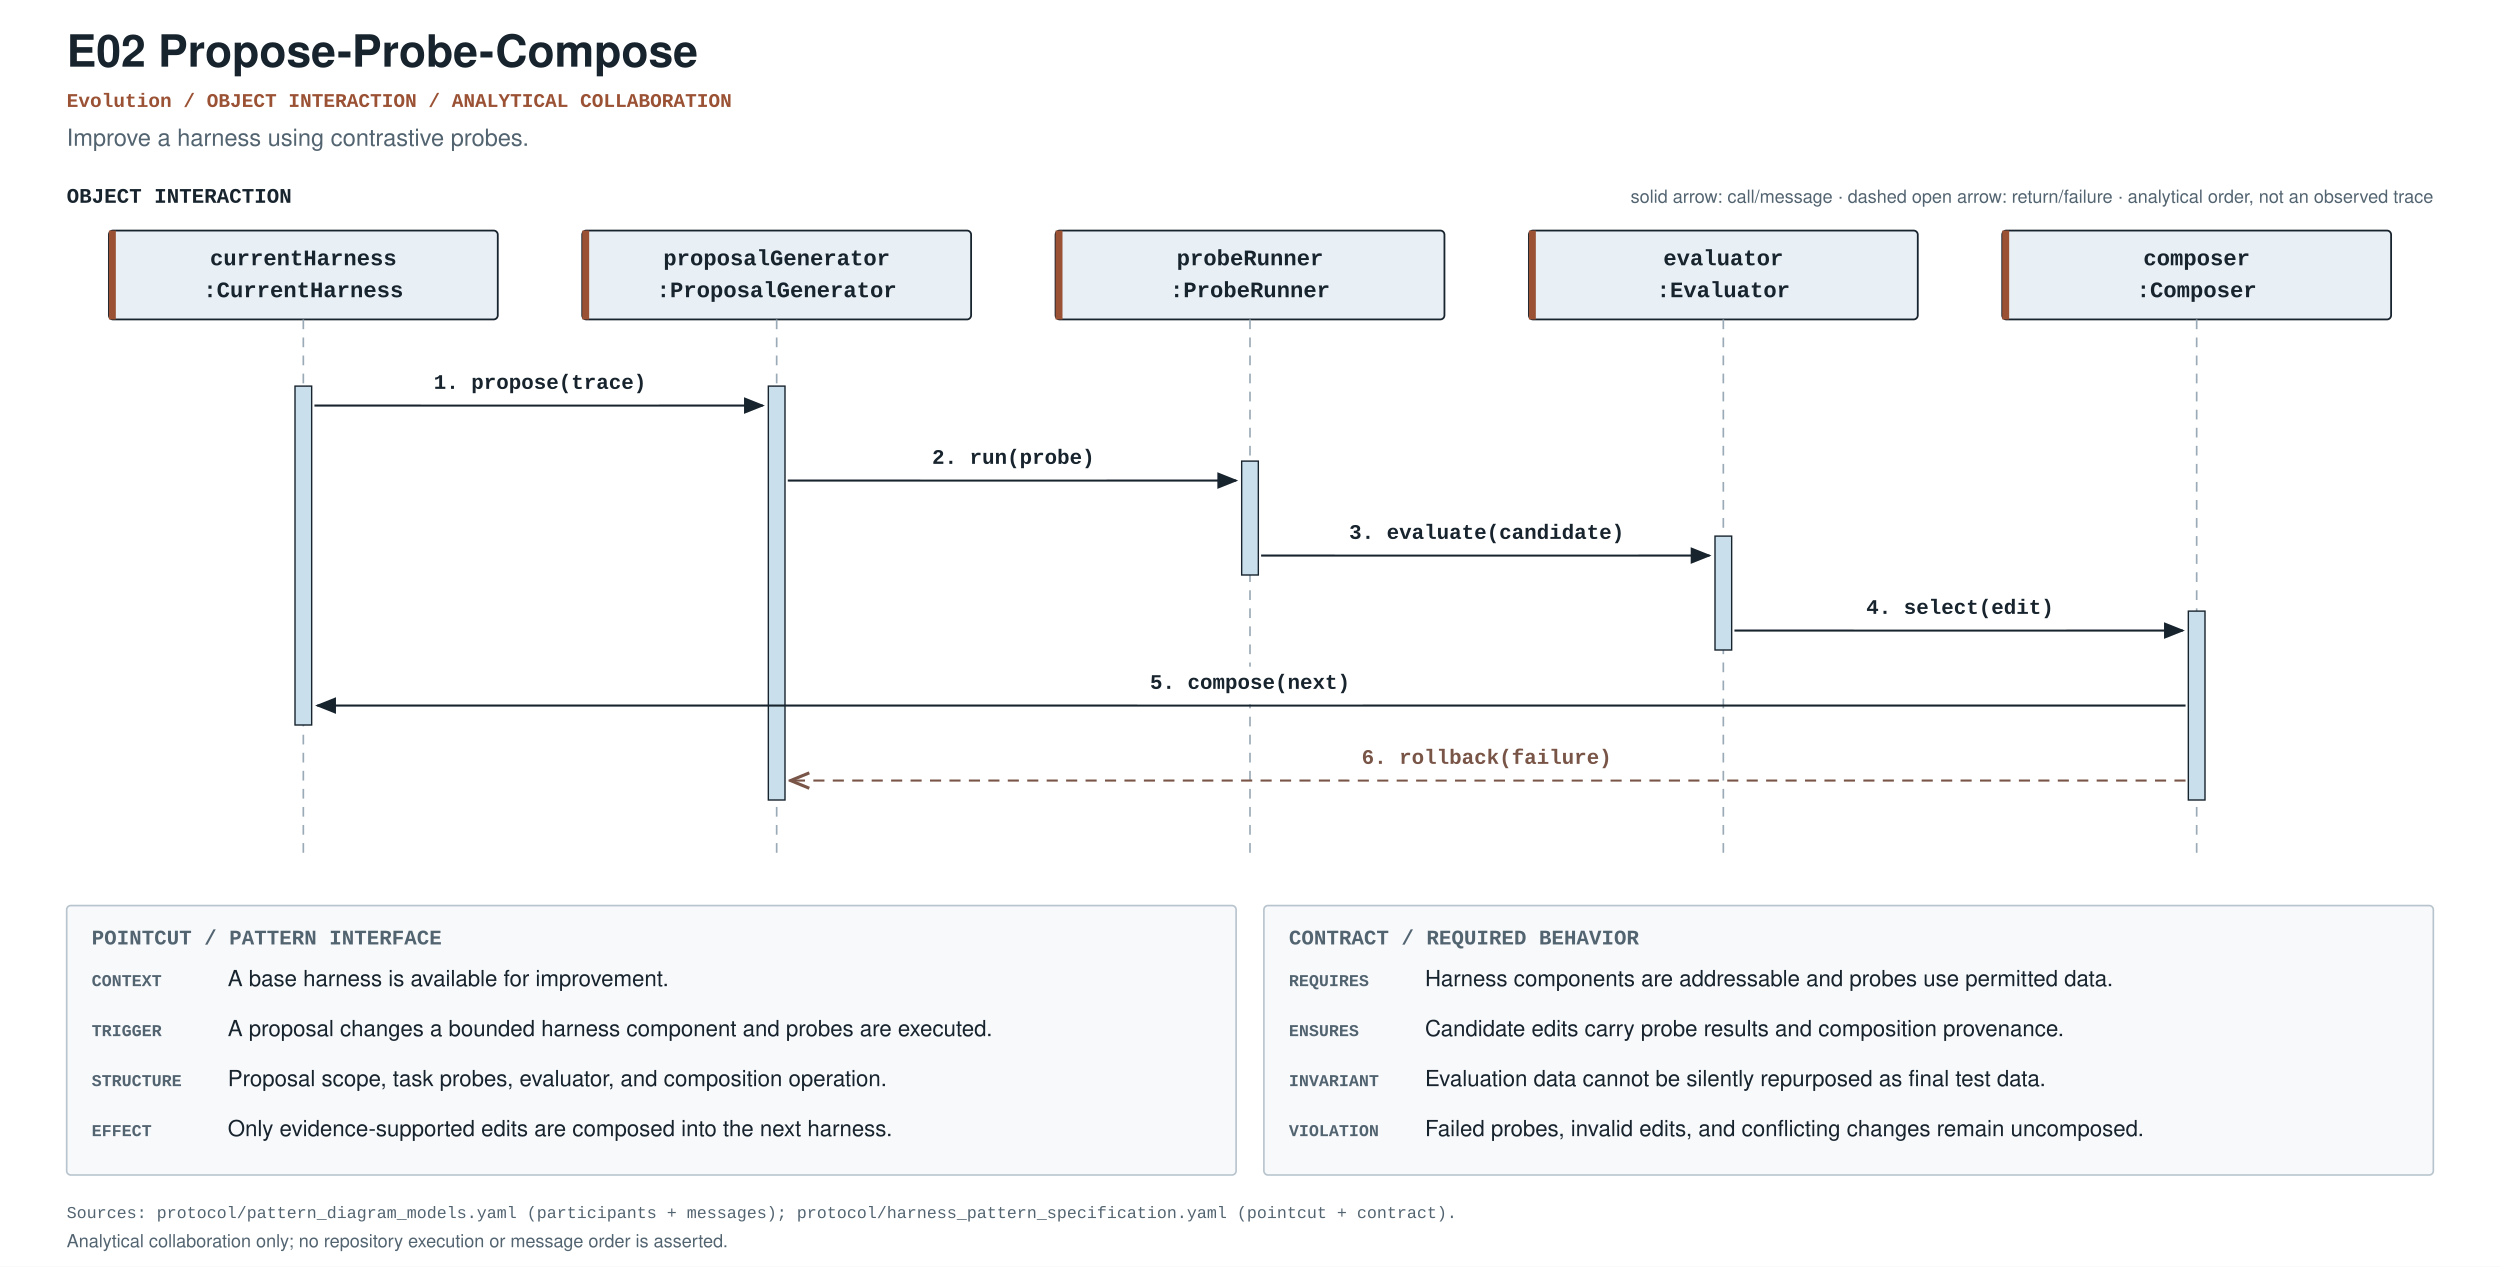
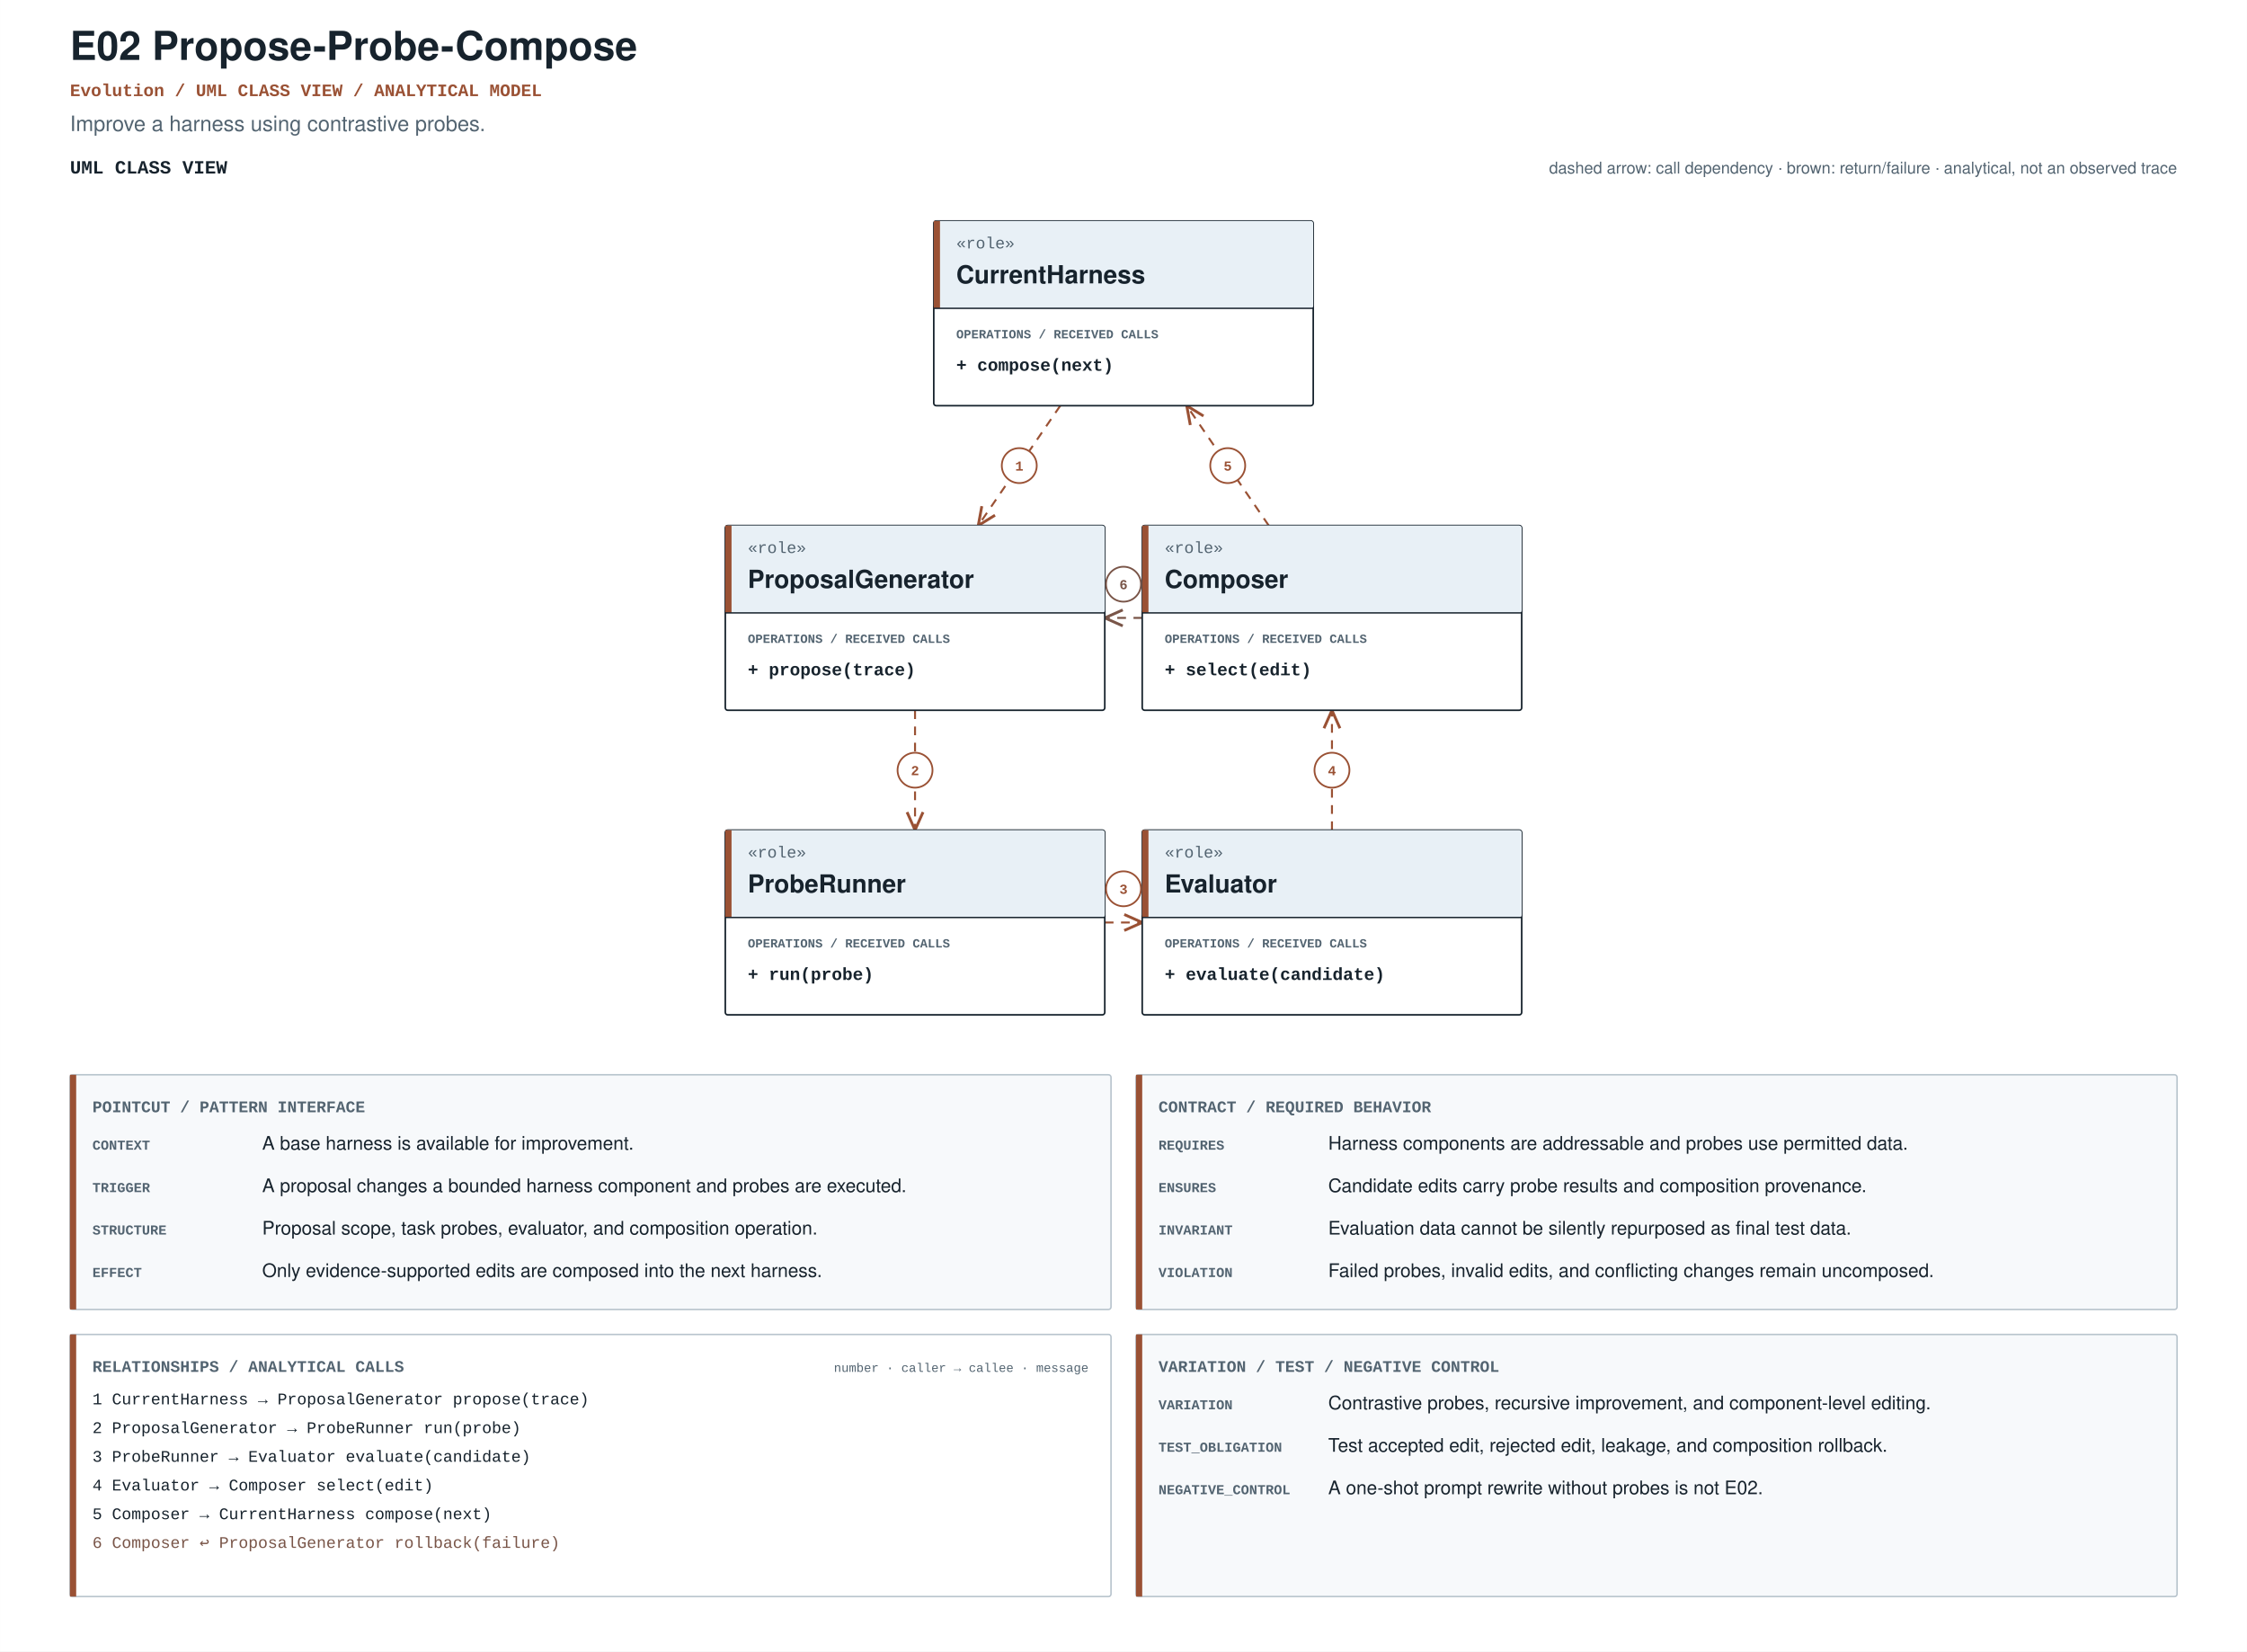
- <svg xmlns="http://www.w3.org/2000/svg" viewBox="0 0 1800 912" width="183mm" height="92.72mm" role="img" data-diagram-type="object-interaction" data-pattern-id="E02" aria-labelledby="title-E02 desc-E02">
+ <svg xmlns="http://www.w3.org/2000/svg" viewBox="0 0 1800 1323" width="183mm" height="134.5mm" role="img" data-diagram-type="uml-class" data-pattern-id="E02" aria-labelledby="title-E02 desc-E02">
  <defs>
-     <marker id="filledArrow" markerWidth="10" markerHeight="8" refX="9" refY="4" orient="auto" markerUnits="strokeWidth">
-       <path d="M0,0 L10,4 L0,8 Z" fill="#17232D" />
+     <marker id="umlOpenAccent" markerWidth="12" markerHeight="10" refX="10" refY="5" orient="auto" markerUnits="strokeWidth">
+       <path d="M1,1 L10,5 L1,9" fill="none" stroke="#9A5134" stroke-width="1.4" />
    </marker>
-     <marker id="openArrow" markerWidth="11" markerHeight="9" refX="10" refY="4.5" orient="auto" markerUnits="strokeWidth">
-       <path d="M1,0.8 L10,4.5 L1,8.2" fill="none" stroke="#795548" stroke-width="1.5" />
+     <marker id="umlOpenReturn" markerWidth="12" markerHeight="10" refX="10" refY="5" orient="auto" markerUnits="strokeWidth">
+       <path d="M1,1 L10,5 L1,9" fill="none" stroke="#795548" stroke-width="1.4" />
    </marker>
  </defs>
-   <rect x="0" y="0" width="1800" height="912" rx="0" fill="#FFFFFF" stroke="none" stroke-width="1.2" />
-   <text x="48" y="48" font-family="Helvetica Neue, Helvetica, Arial, sans-serif" font-size="32" font-weight="700" fill="#17232D" text-anchor="start">E02  Propose-Probe-Compose</text>
-   <text x="48" y="77" font-family="Menlo, Monaco, Courier New, monospace" font-size="14" font-weight="700" fill="#9A5134" text-anchor="start">Evolution / OBJECT INTERACTION / ANALYTICAL COLLABORATION</text>
+   <rect x="0" y="0" width="1800" height="1323" rx="0" fill="#FFFFFF" stroke="none" stroke-width="1.2" />
+   <text x="56" y="48" font-family="Helvetica Neue, Helvetica, Arial, sans-serif" font-size="32" font-weight="700" fill="#17232D" text-anchor="start">E02  Propose-Probe-Compose</text>
+   <text x="56" y="77" font-family="Menlo, Monaco, Courier New, monospace" font-size="14" font-weight="700" fill="#9A5134" text-anchor="start">Evolution / UML CLASS VIEW / ANALYTICAL MODEL</text>
  <text font-family="Helvetica Neue, Helvetica, Arial, sans-serif" font-size="17" font-weight="400" fill="#536471" text-anchor="start">
-     <tspan x="48" y="105">Improve a harness using contrastive probes.</tspan>
+     <tspan x="56" y="105">Improve a harness using contrastive probes.</tspan>
  </text>
-   <text x="48" y="146" font-family="Menlo, Monaco, Courier New, monospace" font-size="15" font-weight="700" fill="#17232D" text-anchor="start">OBJECT INTERACTION</text>
-   <text x="1752" y="146" font-family="Helvetica Neue, Helvetica, Arial, sans-serif" font-size="13" font-weight="400" fill="#536471" text-anchor="end">solid arrow: call/message · dashed open arrow: return/failure · analytical order, not an observed trace</text>
-   <g class="participant" data-participant="CurrentHarness" data-role="CurrentHarness" data-instance="currentHarness">
-     <rect x="78.4" y="166" width="280" height="64" rx="3" fill="#E8F0F6" stroke="#17232D" stroke-width="1.3" class="object-header" />
-     <rect x="78.4" y="166" width="5" height="64" rx="0" fill="#9A5134" stroke="none" stroke-width="1.2" />
-     <text x="218.4" y="191" font-family="Menlo, Monaco, Courier New, monospace" font-size="16" font-weight="600" fill="#17232D" text-anchor="middle" class="instance-name">currentHarness</text>
-     <text x="218.4" y="214" font-family="Menlo, Monaco, Courier New, monospace" font-size="16" font-weight="700" fill="#17232D" text-anchor="middle" class="role-name">:CurrentHarness</text>
-     <line class="lifeline" x1="218.4" y1="230" x2="218.4" y2="618" stroke="#9AAAB6" stroke-width="1.2" stroke-dasharray="7 6" />
-     <rect x="212.4" y="278" width="12" height="244" rx="0" fill="#C9DFEC" stroke="#17232D" stroke-width="1" class="activation" />
+   <text x="56" y="139" font-family="Menlo, Monaco, Courier New, monospace" font-size="15" font-weight="700" fill="#17232D" text-anchor="start">UML CLASS VIEW</text>
+   <text x="1744" y="139" font-family="Helvetica Neue, Helvetica, Arial, sans-serif" font-size="13" font-weight="400" fill="#536471" text-anchor="end">dashed arrow: call dependency · brown: return/failure · analytical, not an observed trace</text>
+   <g class="dependency forward" data-source="CurrentHarness" data-target="ProposalGenerator" data-numbers="1" data-messages="propose(trace)">
+     <path d="M 849.35 325 Q 816.5 373 783.65 421" fill="none" stroke="#9A5134" stroke-width="1.6" stroke-dasharray="7 6" marker-end="url(#umlOpenAccent)" />
  </g>
-   <g class="participant" data-participant="ProposalGenerator" data-role="ProposalGenerator" data-instance="proposalGenerator">
-     <rect x="419.2" y="166" width="280" height="64" rx="3" fill="#E8F0F6" stroke="#17232D" stroke-width="1.3" class="object-header" />
-     <rect x="419.2" y="166" width="5" height="64" rx="0" fill="#9A5134" stroke="none" stroke-width="1.2" />
-     <text x="559.2" y="191" font-family="Menlo, Monaco, Courier New, monospace" font-size="16" font-weight="600" fill="#17232D" text-anchor="middle" class="instance-name">proposalGenerator</text>
-     <text x="559.2" y="214" font-family="Menlo, Monaco, Courier New, monospace" font-size="16" font-weight="700" fill="#17232D" text-anchor="middle" class="role-name">:ProposalGenerator</text>
-     <line class="lifeline" x1="559.2" y1="230" x2="559.2" y2="618" stroke="#9AAAB6" stroke-width="1.2" stroke-dasharray="7 6" />
-     <rect x="553.2" y="278" width="12" height="298" rx="0" fill="#C9DFEC" stroke="#17232D" stroke-width="1" class="activation" />
+   <g class="dependency forward" data-source="ProposalGenerator" data-target="ProbeRunner" data-numbers="2" data-messages="run(probe)">
+     <path d="M 733 569 Q 733 617 733 665" fill="none" stroke="#9A5134" stroke-width="1.6" stroke-dasharray="7 6" marker-end="url(#umlOpenAccent)" />
  </g>
-   <g class="participant" data-participant="ProbeRunner" data-role="ProbeRunner" data-instance="probeRunner">
-     <rect x="760" y="166" width="280" height="64" rx="3" fill="#E8F0F6" stroke="#17232D" stroke-width="1.3" class="object-header" />
-     <rect x="760" y="166" width="5" height="64" rx="0" fill="#9A5134" stroke="none" stroke-width="1.2" />
-     <text x="900" y="191" font-family="Menlo, Monaco, Courier New, monospace" font-size="16" font-weight="600" fill="#17232D" text-anchor="middle" class="instance-name">probeRunner</text>
-     <text x="900" y="214" font-family="Menlo, Monaco, Courier New, monospace" font-size="16" font-weight="700" fill="#17232D" text-anchor="middle" class="role-name">:ProbeRunner</text>
-     <line class="lifeline" x1="900" y1="230" x2="900" y2="618" stroke="#9AAAB6" stroke-width="1.2" stroke-dasharray="7 6" />
-     <rect x="894" y="332" width="12" height="82" rx="0" fill="#C9DFEC" stroke="#17232D" stroke-width="1" class="activation" />
+   <g class="dependency forward" data-source="ProbeRunner" data-target="Evaluator" data-numbers="3" data-messages="evaluate(candidate)">
+     <path d="M 885 739 Q 900 739 915 739" fill="none" stroke="#9A5134" stroke-width="1.6" stroke-dasharray="7 6" marker-end="url(#umlOpenAccent)" />
  </g>
-   <g class="participant" data-participant="Evaluator" data-role="Evaluator" data-instance="evaluator">
-     <rect x="1100.8" y="166" width="280" height="64" rx="3" fill="#E8F0F6" stroke="#17232D" stroke-width="1.3" class="object-header" />
-     <rect x="1100.8" y="166" width="5" height="64" rx="0" fill="#9A5134" stroke="none" stroke-width="1.2" />
-     <text x="1240.8" y="191" font-family="Menlo, Monaco, Courier New, monospace" font-size="16" font-weight="600" fill="#17232D" text-anchor="middle" class="instance-name">evaluator</text>
-     <text x="1240.8" y="214" font-family="Menlo, Monaco, Courier New, monospace" font-size="16" font-weight="700" fill="#17232D" text-anchor="middle" class="role-name">:Evaluator</text>
-     <line class="lifeline" x1="1240.8" y1="230" x2="1240.8" y2="618" stroke="#9AAAB6" stroke-width="1.2" stroke-dasharray="7 6" />
-     <rect x="1234.8" y="386" width="12" height="82" rx="0" fill="#C9DFEC" stroke="#17232D" stroke-width="1" class="activation" />
+   <g class="dependency forward" data-source="Evaluator" data-target="Composer" data-numbers="4" data-messages="select(edit)">
+     <path d="M 1067 665 Q 1067 617 1067 569" fill="none" stroke="#9A5134" stroke-width="1.6" stroke-dasharray="7 6" marker-end="url(#umlOpenAccent)" />
  </g>
-   <g class="participant" data-participant="Composer" data-role="Composer" data-instance="composer">
-     <rect x="1441.6" y="166" width="280" height="64" rx="3" fill="#E8F0F6" stroke="#17232D" stroke-width="1.3" class="object-header" />
-     <rect x="1441.6" y="166" width="5" height="64" rx="0" fill="#9A5134" stroke="none" stroke-width="1.2" />
-     <text x="1581.6" y="191" font-family="Menlo, Monaco, Courier New, monospace" font-size="16" font-weight="600" fill="#17232D" text-anchor="middle" class="instance-name">composer</text>
-     <text x="1581.6" y="214" font-family="Menlo, Monaco, Courier New, monospace" font-size="16" font-weight="700" fill="#17232D" text-anchor="middle" class="role-name">:Composer</text>
-     <line class="lifeline" x1="1581.6" y1="230" x2="1581.6" y2="618" stroke="#9AAAB6" stroke-width="1.2" stroke-dasharray="7 6" />
-     <rect x="1575.6" y="440" width="12" height="136" rx="0" fill="#C9DFEC" stroke="#17232D" stroke-width="1" class="activation" />
+   <g class="dependency forward" data-source="Composer" data-target="CurrentHarness" data-numbers="5" data-messages="compose(next)">
+     <path d="M 1016.35 421 Q 983.5 373 950.65 325" fill="none" stroke="#9A5134" stroke-width="1.6" stroke-dasharray="7 6" marker-end="url(#umlOpenAccent)" />
  </g>
-   <g class="message forward" data-number="1" data-source="CurrentHarness" data-target="ProposalGenerator" data-message="propose(trace)">
-     <line x1="226.4" y1="292" x2="549.2" y2="292" stroke="#17232D" stroke-width="1.5" marker-end="url(#filledArrow)" />
-     <rect x="302.9" y="264" width="171.8" height="27" rx="0" fill="#FFFFFF" stroke="none" stroke-width="1.2" class="message-label-background" />
-     <text font-family="Menlo, Monaco, Courier New, monospace" font-size="15" font-weight="600" fill="#17232D" text-anchor="middle" class="message-label">
-       <tspan x="388.8" y="280">1. propose(trace)</tspan>
-     </text>
+   <g class="dependency return-or-failure" data-source="Composer" data-target="ProposalGenerator" data-numbers="6" data-messages="rollback(failure)">
+     <path d="M 915 495 Q 900 495 885 495" fill="none" stroke="#795548" stroke-width="1.6" stroke-dasharray="7 6" marker-end="url(#umlOpenReturn)" />
  </g>
-   <g class="message forward" data-number="2" data-source="ProposalGenerator" data-target="ProbeRunner" data-message="run(probe)">
-     <line x1="567.2" y1="346" x2="890" y2="346" stroke="#17232D" stroke-width="1.5" marker-end="url(#filledArrow)" />
-     <rect x="662.5" y="318" width="134.2" height="27" rx="0" fill="#FFFFFF" stroke="none" stroke-width="1.2" class="message-label-background" />
-     <text font-family="Menlo, Monaco, Courier New, monospace" font-size="15" font-weight="600" fill="#17232D" text-anchor="middle" class="message-label">
-       <tspan x="729.6" y="334">2. run(probe)</tspan>
-     </text>
+   <g class="class-node" data-participant="CurrentHarness" data-role="CurrentHarness" data-layer="0">
+     <rect x="748" y="177" width="304" height="148" rx="2" fill="#FFFFFF" stroke="#17232D" stroke-width="1.3" class="class-box" />
+     <rect x="748" y="177" width="304" height="70" rx="2" fill="#E8F0F6" stroke="none" stroke-width="1.2" class="class-header" />
+     <rect x="748" y="177" width="5" height="70" rx="0" fill="#9A5134" stroke="none" stroke-width="1.2" class="class-accent" />
+     <text x="766" y="199" font-family="Menlo, Monaco, Courier New, monospace" font-size="13" font-weight="400" fill="#536471" text-anchor="start" class="class-stereotype">«role»</text>
+     <text x="766" y="227" font-family="Helvetica Neue, Helvetica, Arial, sans-serif" font-size="20" font-weight="700" fill="#17232D" text-anchor="start" class="class-name">CurrentHarness</text>
+     <line x1="748" y1="247" x2="1052" y2="247" stroke="#17232D" stroke-width="1.1" />
+     <text x="766" y="271" font-family="Menlo, Monaco, Courier New, monospace" font-size="10" font-weight="700" fill="#536471" text-anchor="start" class="class-compartment-label">OPERATIONS / RECEIVED CALLS</text>
+     <text x="766" y="297" font-family="Menlo, Monaco, Courier New, monospace" font-size="14" font-weight="600" fill="#17232D" text-anchor="start" class="class-operation">+ compose(next)</text>
  </g>
-   <g class="message forward" data-number="3" data-source="ProbeRunner" data-target="Evaluator" data-message="evaluate(candidate)">
-     <line x1="908" y1="400" x2="1230.8" y2="400" stroke="#17232D" stroke-width="1.5" marker-end="url(#filledArrow)" />
-     <rect x="961" y="372" width="218.8" height="27" rx="0" fill="#FFFFFF" stroke="none" stroke-width="1.2" class="message-label-background" />
-     <text font-family="Menlo, Monaco, Courier New, monospace" font-size="15" font-weight="600" fill="#17232D" text-anchor="middle" class="message-label">
-       <tspan x="1070.4" y="388">3. evaluate(candidate)</tspan>
-     </text>
+   <g class="class-node" data-participant="ProposalGenerator" data-role="ProposalGenerator" data-layer="1">
+     <rect x="581" y="421" width="304" height="148" rx="2" fill="#FFFFFF" stroke="#17232D" stroke-width="1.3" class="class-box" />
+     <rect x="581" y="421" width="304" height="70" rx="2" fill="#E8F0F6" stroke="none" stroke-width="1.2" class="class-header" />
+     <rect x="581" y="421" width="5" height="70" rx="0" fill="#9A5134" stroke="none" stroke-width="1.2" class="class-accent" />
+     <text x="599" y="443" font-family="Menlo, Monaco, Courier New, monospace" font-size="13" font-weight="400" fill="#536471" text-anchor="start" class="class-stereotype">«role»</text>
+     <text x="599" y="471" font-family="Helvetica Neue, Helvetica, Arial, sans-serif" font-size="20" font-weight="700" fill="#17232D" text-anchor="start" class="class-name">ProposalGenerator</text>
+     <line x1="581" y1="491" x2="885" y2="491" stroke="#17232D" stroke-width="1.1" />
+     <text x="599" y="515" font-family="Menlo, Monaco, Courier New, monospace" font-size="10" font-weight="700" fill="#536471" text-anchor="start" class="class-compartment-label">OPERATIONS / RECEIVED CALLS</text>
+     <text x="599" y="541" font-family="Menlo, Monaco, Courier New, monospace" font-size="14" font-weight="600" fill="#17232D" text-anchor="start" class="class-operation">+ propose(trace)</text>
  </g>
-   <g class="message forward" data-number="4" data-source="Evaluator" data-target="Composer" data-message="select(edit)">
-     <line x1="1248.8" y1="454" x2="1571.6" y2="454" stroke="#17232D" stroke-width="1.5" marker-end="url(#filledArrow)" />
-     <rect x="1334.7" y="426" width="153" height="27" rx="0" fill="#FFFFFF" stroke="none" stroke-width="1.2" class="message-label-background" />
-     <text font-family="Menlo, Monaco, Courier New, monospace" font-size="15" font-weight="600" fill="#17232D" text-anchor="middle" class="message-label">
-       <tspan x="1411.2" y="442">4. select(edit)</tspan>
-     </text>
+   <g class="class-node" data-participant="ProbeRunner" data-role="ProbeRunner" data-layer="2">
+     <rect x="581" y="665" width="304" height="148" rx="2" fill="#FFFFFF" stroke="#17232D" stroke-width="1.3" class="class-box" />
+     <rect x="581" y="665" width="304" height="70" rx="2" fill="#E8F0F6" stroke="none" stroke-width="1.2" class="class-header" />
+     <rect x="581" y="665" width="5" height="70" rx="0" fill="#9A5134" stroke="none" stroke-width="1.2" class="class-accent" />
+     <text x="599" y="687" font-family="Menlo, Monaco, Courier New, monospace" font-size="13" font-weight="400" fill="#536471" text-anchor="start" class="class-stereotype">«role»</text>
+     <text x="599" y="715" font-family="Helvetica Neue, Helvetica, Arial, sans-serif" font-size="20" font-weight="700" fill="#17232D" text-anchor="start" class="class-name">ProbeRunner</text>
+     <line x1="581" y1="735" x2="885" y2="735" stroke="#17232D" stroke-width="1.1" />
+     <text x="599" y="759" font-family="Menlo, Monaco, Courier New, monospace" font-size="10" font-weight="700" fill="#536471" text-anchor="start" class="class-compartment-label">OPERATIONS / RECEIVED CALLS</text>
+     <text x="599" y="785" font-family="Menlo, Monaco, Courier New, monospace" font-size="14" font-weight="600" fill="#17232D" text-anchor="start" class="class-operation">+ run(probe)</text>
  </g>
-   <g class="message forward" data-number="5" data-source="Composer" data-target="CurrentHarness" data-message="compose(next)">
-     <line x1="1573.6" y1="508" x2="228.4" y2="508" stroke="#17232D" stroke-width="1.5" marker-end="url(#filledArrow)" />
-     <rect x="818.8" y="480" width="162.4" height="27" rx="0" fill="#FFFFFF" stroke="none" stroke-width="1.2" class="message-label-background" />
-     <text font-family="Menlo, Monaco, Courier New, monospace" font-size="15" font-weight="600" fill="#17232D" text-anchor="middle" class="message-label">
-       <tspan x="900" y="496">5. compose(next)</tspan>
-     </text>
+   <g class="class-node" data-participant="Evaluator" data-role="Evaluator" data-layer="2">
+     <rect x="915" y="665" width="304" height="148" rx="2" fill="#FFFFFF" stroke="#17232D" stroke-width="1.3" class="class-box" />
+     <rect x="915" y="665" width="304" height="70" rx="2" fill="#E8F0F6" stroke="none" stroke-width="1.2" class="class-header" />
+     <rect x="915" y="665" width="5" height="70" rx="0" fill="#9A5134" stroke="none" stroke-width="1.2" class="class-accent" />
+     <text x="933" y="687" font-family="Menlo, Monaco, Courier New, monospace" font-size="13" font-weight="400" fill="#536471" text-anchor="start" class="class-stereotype">«role»</text>
+     <text x="933" y="715" font-family="Helvetica Neue, Helvetica, Arial, sans-serif" font-size="20" font-weight="700" fill="#17232D" text-anchor="start" class="class-name">Evaluator</text>
+     <line x1="915" y1="735" x2="1219" y2="735" stroke="#17232D" stroke-width="1.1" />
+     <text x="933" y="759" font-family="Menlo, Monaco, Courier New, monospace" font-size="10" font-weight="700" fill="#536471" text-anchor="start" class="class-compartment-label">OPERATIONS / RECEIVED CALLS</text>
+     <text x="933" y="785" font-family="Menlo, Monaco, Courier New, monospace" font-size="14" font-weight="600" fill="#17232D" text-anchor="start" class="class-operation">+ evaluate(candidate)</text>
  </g>
-   <g class="message return-or-failure" data-number="6" data-source="Composer" data-target="ProposalGenerator" data-message="rollback(failure)">
-     <line x1="1573.6" y1="562" x2="569.2" y2="562" stroke="#795548" stroke-width="1.5" marker-end="url(#openArrow)" stroke-dasharray="8 6" />
-     <rect x="970.4" y="534" width="200" height="27" rx="0" fill="#FFFFFF" stroke="none" stroke-width="1.2" class="message-label-background" />
-     <text font-family="Menlo, Monaco, Courier New, monospace" font-size="15" font-weight="600" fill="#795548" text-anchor="middle" class="message-label">
-       <tspan x="1070.4" y="550">6. rollback(failure)</tspan>
-     </text>
+   <g class="class-node" data-participant="Composer" data-role="Composer" data-layer="1">
+     <rect x="915" y="421" width="304" height="148" rx="2" fill="#FFFFFF" stroke="#17232D" stroke-width="1.3" class="class-box" />
+     <rect x="915" y="421" width="304" height="70" rx="2" fill="#E8F0F6" stroke="none" stroke-width="1.2" class="class-header" />
+     <rect x="915" y="421" width="5" height="70" rx="0" fill="#9A5134" stroke="none" stroke-width="1.2" class="class-accent" />
+     <text x="933" y="443" font-family="Menlo, Monaco, Courier New, monospace" font-size="13" font-weight="400" fill="#536471" text-anchor="start" class="class-stereotype">«role»</text>
+     <text x="933" y="471" font-family="Helvetica Neue, Helvetica, Arial, sans-serif" font-size="20" font-weight="700" fill="#17232D" text-anchor="start" class="class-name">Composer</text>
+     <line x1="915" y1="491" x2="1219" y2="491" stroke="#17232D" stroke-width="1.1" />
+     <text x="933" y="515" font-family="Menlo, Monaco, Courier New, monospace" font-size="10" font-weight="700" fill="#536471" text-anchor="start" class="class-compartment-label">OPERATIONS / RECEIVED CALLS</text>
+     <text x="933" y="541" font-family="Menlo, Monaco, Courier New, monospace" font-size="14" font-weight="600" fill="#17232D" text-anchor="start" class="class-operation">+ select(edit)</text>
  </g>
-   <rect x="48" y="652" width="842" height="194" rx="3" fill="#F7F9FB" stroke="#B8C4CD" stroke-width="1.2" />
-   <text x="66" y="680" font-family="Menlo, Monaco, Courier New, monospace" font-size="15" font-weight="700" fill="#536471" text-anchor="start">POINTCUT / PATTERN INTERFACE</text>
-   <text x="66" y="710" font-family="Menlo, Monaco, Courier New, monospace" font-size="12" font-weight="700" fill="#536471" text-anchor="start">CONTEXT</text>
-   <text font-family="Helvetica Neue, Helvetica, Arial, sans-serif" font-size="16" font-weight="400" fill="#17232D" text-anchor="start">
-     <tspan x="164" y="710">A base harness is available for improvement.</tspan>
+   <g class="dependency-badge">
+     <circle cx="816.5" cy="373" r="14" fill="#FFFFFF" stroke="#9A5134" stroke-width="1.4" />
+     <text x="816.5" y="377" font-family="Menlo, Monaco, Courier New, monospace" font-size="11" font-weight="700" fill="#9A5134" text-anchor="middle">1</text>
+   </g>
+   <g class="dependency-badge">
+     <circle cx="733" cy="617" r="14" fill="#FFFFFF" stroke="#9A5134" stroke-width="1.4" />
+     <text x="733" y="621" font-family="Menlo, Monaco, Courier New, monospace" font-size="11" font-weight="700" fill="#9A5134" text-anchor="middle">2</text>
+   </g>
+   <g class="dependency-badge">
+     <circle cx="900" cy="712" r="14" fill="#FFFFFF" stroke="#9A5134" stroke-width="1.4" />
+     <text x="900" y="716" font-family="Menlo, Monaco, Courier New, monospace" font-size="11" font-weight="700" fill="#9A5134" text-anchor="middle">3</text>
+   </g>
+   <g class="dependency-badge">
+     <circle cx="1067" cy="617" r="14" fill="#FFFFFF" stroke="#9A5134" stroke-width="1.4" />
+     <text x="1067" y="621" font-family="Menlo, Monaco, Courier New, monospace" font-size="11" font-weight="700" fill="#9A5134" text-anchor="middle">4</text>
+   </g>
+   <g class="dependency-badge">
+     <circle cx="983.5" cy="373" r="14" fill="#FFFFFF" stroke="#9A5134" stroke-width="1.4" />
+     <text x="983.5" y="377" font-family="Menlo, Monaco, Courier New, monospace" font-size="11" font-weight="700" fill="#9A5134" text-anchor="middle">5</text>
+   </g>
+   <g class="dependency-badge">
+     <circle cx="900" cy="468" r="14" fill="#FFFFFF" stroke="#795548" stroke-width="1.4" />
+     <text x="900" y="472" font-family="Menlo, Monaco, Courier New, monospace" font-size="11" font-weight="700" fill="#795548" text-anchor="middle">6</text>
+   </g>
+   <rect x="56" y="861" width="834" height="188" rx="2" fill="#F7F9FB" stroke="#B8C4CD" stroke-width="1.2" />
+   <rect x="56" y="861" width="5" height="188" rx="0" fill="#9A5134" stroke="none" stroke-width="1.2" />
+   <text x="74" y="891" font-family="Menlo, Monaco, Courier New, monospace" font-size="13" font-weight="700" fill="#536471" text-anchor="start">POINTCUT / PATTERN INTERFACE</text>
+   <text x="74" y="921" font-family="Menlo, Monaco, Courier New, monospace" font-size="11" font-weight="700" fill="#536471" text-anchor="start">CONTEXT</text>
+   <text font-family="Helvetica Neue, Helvetica, Arial, sans-serif" font-size="15" font-weight="400" fill="#17232D" text-anchor="start">
+     <tspan x="210" y="921">A base harness is available for improvement.</tspan>
  </text>
-   <text x="66" y="746" font-family="Menlo, Monaco, Courier New, monospace" font-size="12" font-weight="700" fill="#536471" text-anchor="start">TRIGGER</text>
-   <text font-family="Helvetica Neue, Helvetica, Arial, sans-serif" font-size="16" font-weight="400" fill="#17232D" text-anchor="start">
-     <tspan x="164" y="746">A proposal changes a bounded harness component and probes are executed.</tspan>
+   <text x="74" y="955" font-family="Menlo, Monaco, Courier New, monospace" font-size="11" font-weight="700" fill="#536471" text-anchor="start">TRIGGER</text>
+   <text font-family="Helvetica Neue, Helvetica, Arial, sans-serif" font-size="15" font-weight="400" fill="#17232D" text-anchor="start">
+     <tspan x="210" y="955">A proposal changes a bounded harness component and probes are executed.</tspan>
  </text>
-   <text x="66" y="782" font-family="Menlo, Monaco, Courier New, monospace" font-size="12" font-weight="700" fill="#536471" text-anchor="start">STRUCTURE</text>
-   <text font-family="Helvetica Neue, Helvetica, Arial, sans-serif" font-size="16" font-weight="400" fill="#17232D" text-anchor="start">
-     <tspan x="164" y="782">Proposal scope, task probes, evaluator, and composition operation.</tspan>
+   <text x="74" y="989" font-family="Menlo, Monaco, Courier New, monospace" font-size="11" font-weight="700" fill="#536471" text-anchor="start">STRUCTURE</text>
+   <text font-family="Helvetica Neue, Helvetica, Arial, sans-serif" font-size="15" font-weight="400" fill="#17232D" text-anchor="start">
+     <tspan x="210" y="989">Proposal scope, task probes, evaluator, and composition operation.</tspan>
  </text>
-   <text x="66" y="818" font-family="Menlo, Monaco, Courier New, monospace" font-size="12" font-weight="700" fill="#536471" text-anchor="start">EFFECT</text>
-   <text font-family="Helvetica Neue, Helvetica, Arial, sans-serif" font-size="16" font-weight="400" fill="#17232D" text-anchor="start">
-     <tspan x="164" y="818">Only evidence-supported edits are composed into the next harness.</tspan>
+   <text x="74" y="1023" font-family="Menlo, Monaco, Courier New, monospace" font-size="11" font-weight="700" fill="#536471" text-anchor="start">EFFECT</text>
+   <text font-family="Helvetica Neue, Helvetica, Arial, sans-serif" font-size="15" font-weight="400" fill="#17232D" text-anchor="start">
+     <tspan x="210" y="1023">Only evidence-supported edits are composed into the next harness.</tspan>
  </text>
-   <rect x="910" y="652" width="842" height="194" rx="3" fill="#F7F9FB" stroke="#B8C4CD" stroke-width="1.2" />
-   <text x="928" y="680" font-family="Menlo, Monaco, Courier New, monospace" font-size="15" font-weight="700" fill="#536471" text-anchor="start">CONTRACT / REQUIRED BEHAVIOR</text>
-   <text x="928" y="710" font-family="Menlo, Monaco, Courier New, monospace" font-size="12" font-weight="700" fill="#536471" text-anchor="start">REQUIRES</text>
-   <text font-family="Helvetica Neue, Helvetica, Arial, sans-serif" font-size="16" font-weight="400" fill="#17232D" text-anchor="start">
-     <tspan x="1026" y="710">Harness components are addressable and probes use permitted data.</tspan>
+   <rect x="910" y="861" width="834" height="188" rx="2" fill="#F7F9FB" stroke="#B8C4CD" stroke-width="1.2" />
+   <rect x="910" y="861" width="5" height="188" rx="0" fill="#9A5134" stroke="none" stroke-width="1.2" />
+   <text x="928" y="891" font-family="Menlo, Monaco, Courier New, monospace" font-size="13" font-weight="700" fill="#536471" text-anchor="start">CONTRACT / REQUIRED BEHAVIOR</text>
+   <text x="928" y="921" font-family="Menlo, Monaco, Courier New, monospace" font-size="11" font-weight="700" fill="#536471" text-anchor="start">REQUIRES</text>
+   <text font-family="Helvetica Neue, Helvetica, Arial, sans-serif" font-size="15" font-weight="400" fill="#17232D" text-anchor="start">
+     <tspan x="1064" y="921">Harness components are addressable and probes use permitted data.</tspan>
  </text>
-   <text x="928" y="746" font-family="Menlo, Monaco, Courier New, monospace" font-size="12" font-weight="700" fill="#536471" text-anchor="start">ENSURES</text>
-   <text font-family="Helvetica Neue, Helvetica, Arial, sans-serif" font-size="16" font-weight="400" fill="#17232D" text-anchor="start">
-     <tspan x="1026" y="746">Candidate edits carry probe results and composition provenance.</tspan>
+   <text x="928" y="955" font-family="Menlo, Monaco, Courier New, monospace" font-size="11" font-weight="700" fill="#536471" text-anchor="start">ENSURES</text>
+   <text font-family="Helvetica Neue, Helvetica, Arial, sans-serif" font-size="15" font-weight="400" fill="#17232D" text-anchor="start">
+     <tspan x="1064" y="955">Candidate edits carry probe results and composition provenance.</tspan>
  </text>
-   <text x="928" y="782" font-family="Menlo, Monaco, Courier New, monospace" font-size="12" font-weight="700" fill="#536471" text-anchor="start">INVARIANT</text>
-   <text font-family="Helvetica Neue, Helvetica, Arial, sans-serif" font-size="16" font-weight="400" fill="#17232D" text-anchor="start">
-     <tspan x="1026" y="782">Evaluation data cannot be silently repurposed as final test data.</tspan>
+   <text x="928" y="989" font-family="Menlo, Monaco, Courier New, monospace" font-size="11" font-weight="700" fill="#536471" text-anchor="start">INVARIANT</text>
+   <text font-family="Helvetica Neue, Helvetica, Arial, sans-serif" font-size="15" font-weight="400" fill="#17232D" text-anchor="start">
+     <tspan x="1064" y="989">Evaluation data cannot be silently repurposed as final test data.</tspan>
  </text>
-   <text x="928" y="818" font-family="Menlo, Monaco, Courier New, monospace" font-size="12" font-weight="700" fill="#536471" text-anchor="start">VIOLATION</text>
-   <text font-family="Helvetica Neue, Helvetica, Arial, sans-serif" font-size="16" font-weight="400" fill="#17232D" text-anchor="start">
-     <tspan x="1026" y="818">Failed probes, invalid edits, and conflicting changes remain uncomposed.</tspan>
+   <text x="928" y="1023" font-family="Menlo, Monaco, Courier New, monospace" font-size="11" font-weight="700" fill="#536471" text-anchor="start">VIOLATION</text>
+   <text font-family="Helvetica Neue, Helvetica, Arial, sans-serif" font-size="15" font-weight="400" fill="#17232D" text-anchor="start">
+     <tspan x="1064" y="1023">Failed probes, invalid edits, and conflicting changes remain uncomposed.</tspan>
  </text>
-   <text x="48" y="877" font-family="Menlo, Monaco, Courier New, monospace" font-size="12" font-weight="400" fill="#536471" text-anchor="start">Sources: protocol/pattern_diagram_models.yaml (participants + messages); protocol/harness_pattern_specification.yaml (pointcut + contract).</text>
-   <text x="48" y="898" font-family="Helvetica Neue, Helvetica, Arial, sans-serif" font-size="13" font-weight="400" fill="#536471" text-anchor="start">Analytical collaboration only; no repository execution or message order is asserted.</text>
+   <rect x="56" y="1069" width="834" height="210" rx="2" fill="#FFFFFF" stroke="#B8C4CD" stroke-width="1.2" />
+   <rect x="56" y="1069" width="5" height="210" rx="0" fill="#9A5134" stroke="none" stroke-width="1.2" />
+   <text x="74" y="1099" font-family="Menlo, Monaco, Courier New, monospace" font-size="13" font-weight="700" fill="#536471" text-anchor="start">RELATIONSHIPS / ANALYTICAL CALLS</text>
+   <text x="872" y="1099" font-family="Menlo, Monaco, Courier New, monospace" font-size="10" font-weight="400" fill="#536471" text-anchor="end">number · caller → callee · message</text>
+   <text font-family="Menlo, Monaco, Courier New, monospace" font-size="13" font-weight="400" fill="#17232D" text-anchor="start">
+     <tspan x="74" y="1125">1 CurrentHarness → ProposalGenerator propose(trace)</tspan>
+   </text>
+   <text font-family="Menlo, Monaco, Courier New, monospace" font-size="13" font-weight="400" fill="#17232D" text-anchor="start">
+     <tspan x="74" y="1148">2 ProposalGenerator → ProbeRunner run(probe)</tspan>
+   </text>
+   <text font-family="Menlo, Monaco, Courier New, monospace" font-size="13" font-weight="400" fill="#17232D" text-anchor="start">
+     <tspan x="74" y="1171">3 ProbeRunner → Evaluator evaluate(candidate)</tspan>
+   </text>
+   <text font-family="Menlo, Monaco, Courier New, monospace" font-size="13" font-weight="400" fill="#17232D" text-anchor="start">
+     <tspan x="74" y="1194">4 Evaluator → Composer select(edit)</tspan>
+   </text>
+   <text font-family="Menlo, Monaco, Courier New, monospace" font-size="13" font-weight="400" fill="#17232D" text-anchor="start">
+     <tspan x="74" y="1217">5 Composer → CurrentHarness compose(next)</tspan>
+   </text>
+   <text font-family="Menlo, Monaco, Courier New, monospace" font-size="13" font-weight="400" fill="#795548" text-anchor="start">
+     <tspan x="74" y="1240">6 Composer ↩ ProposalGenerator rollback(failure)</tspan>
+   </text>
+   <rect x="910" y="1069" width="834" height="210" rx="2" fill="#F7F9FB" stroke="#B8C4CD" stroke-width="1.2" />
+   <rect x="910" y="1069" width="5" height="210" rx="0" fill="#9A5134" stroke="none" stroke-width="1.2" />
+   <text x="928" y="1099" font-family="Menlo, Monaco, Courier New, monospace" font-size="13" font-weight="700" fill="#536471" text-anchor="start">VARIATION / TEST / NEGATIVE CONTROL</text>
+   <text x="928" y="1129" font-family="Menlo, Monaco, Courier New, monospace" font-size="11" font-weight="700" fill="#536471" text-anchor="start">VARIATION</text>
+   <text font-family="Helvetica Neue, Helvetica, Arial, sans-serif" font-size="15" font-weight="400" fill="#17232D" text-anchor="start">
+     <tspan x="1064" y="1129">Contrastive probes, recursive improvement, and component-level editing.</tspan>
+   </text>
+   <text x="928" y="1163" font-family="Menlo, Monaco, Courier New, monospace" font-size="11" font-weight="700" fill="#536471" text-anchor="start">TEST_OBLIGATION</text>
+   <text font-family="Helvetica Neue, Helvetica, Arial, sans-serif" font-size="15" font-weight="400" fill="#17232D" text-anchor="start">
+     <tspan x="1064" y="1163">Test accepted edit, rejected edit, leakage, and composition rollback.</tspan>
+   </text>
+   <text x="928" y="1197" font-family="Menlo, Monaco, Courier New, monospace" font-size="11" font-weight="700" fill="#536471" text-anchor="start">NEGATIVE_CONTROL</text>
+   <text font-family="Helvetica Neue, Helvetica, Arial, sans-serif" font-size="15" font-weight="400" fill="#17232D" text-anchor="start">
+     <tspan x="1064" y="1197">A one-shot prompt rewrite without probes is not E02.</tspan>
+   </text>
</svg>
